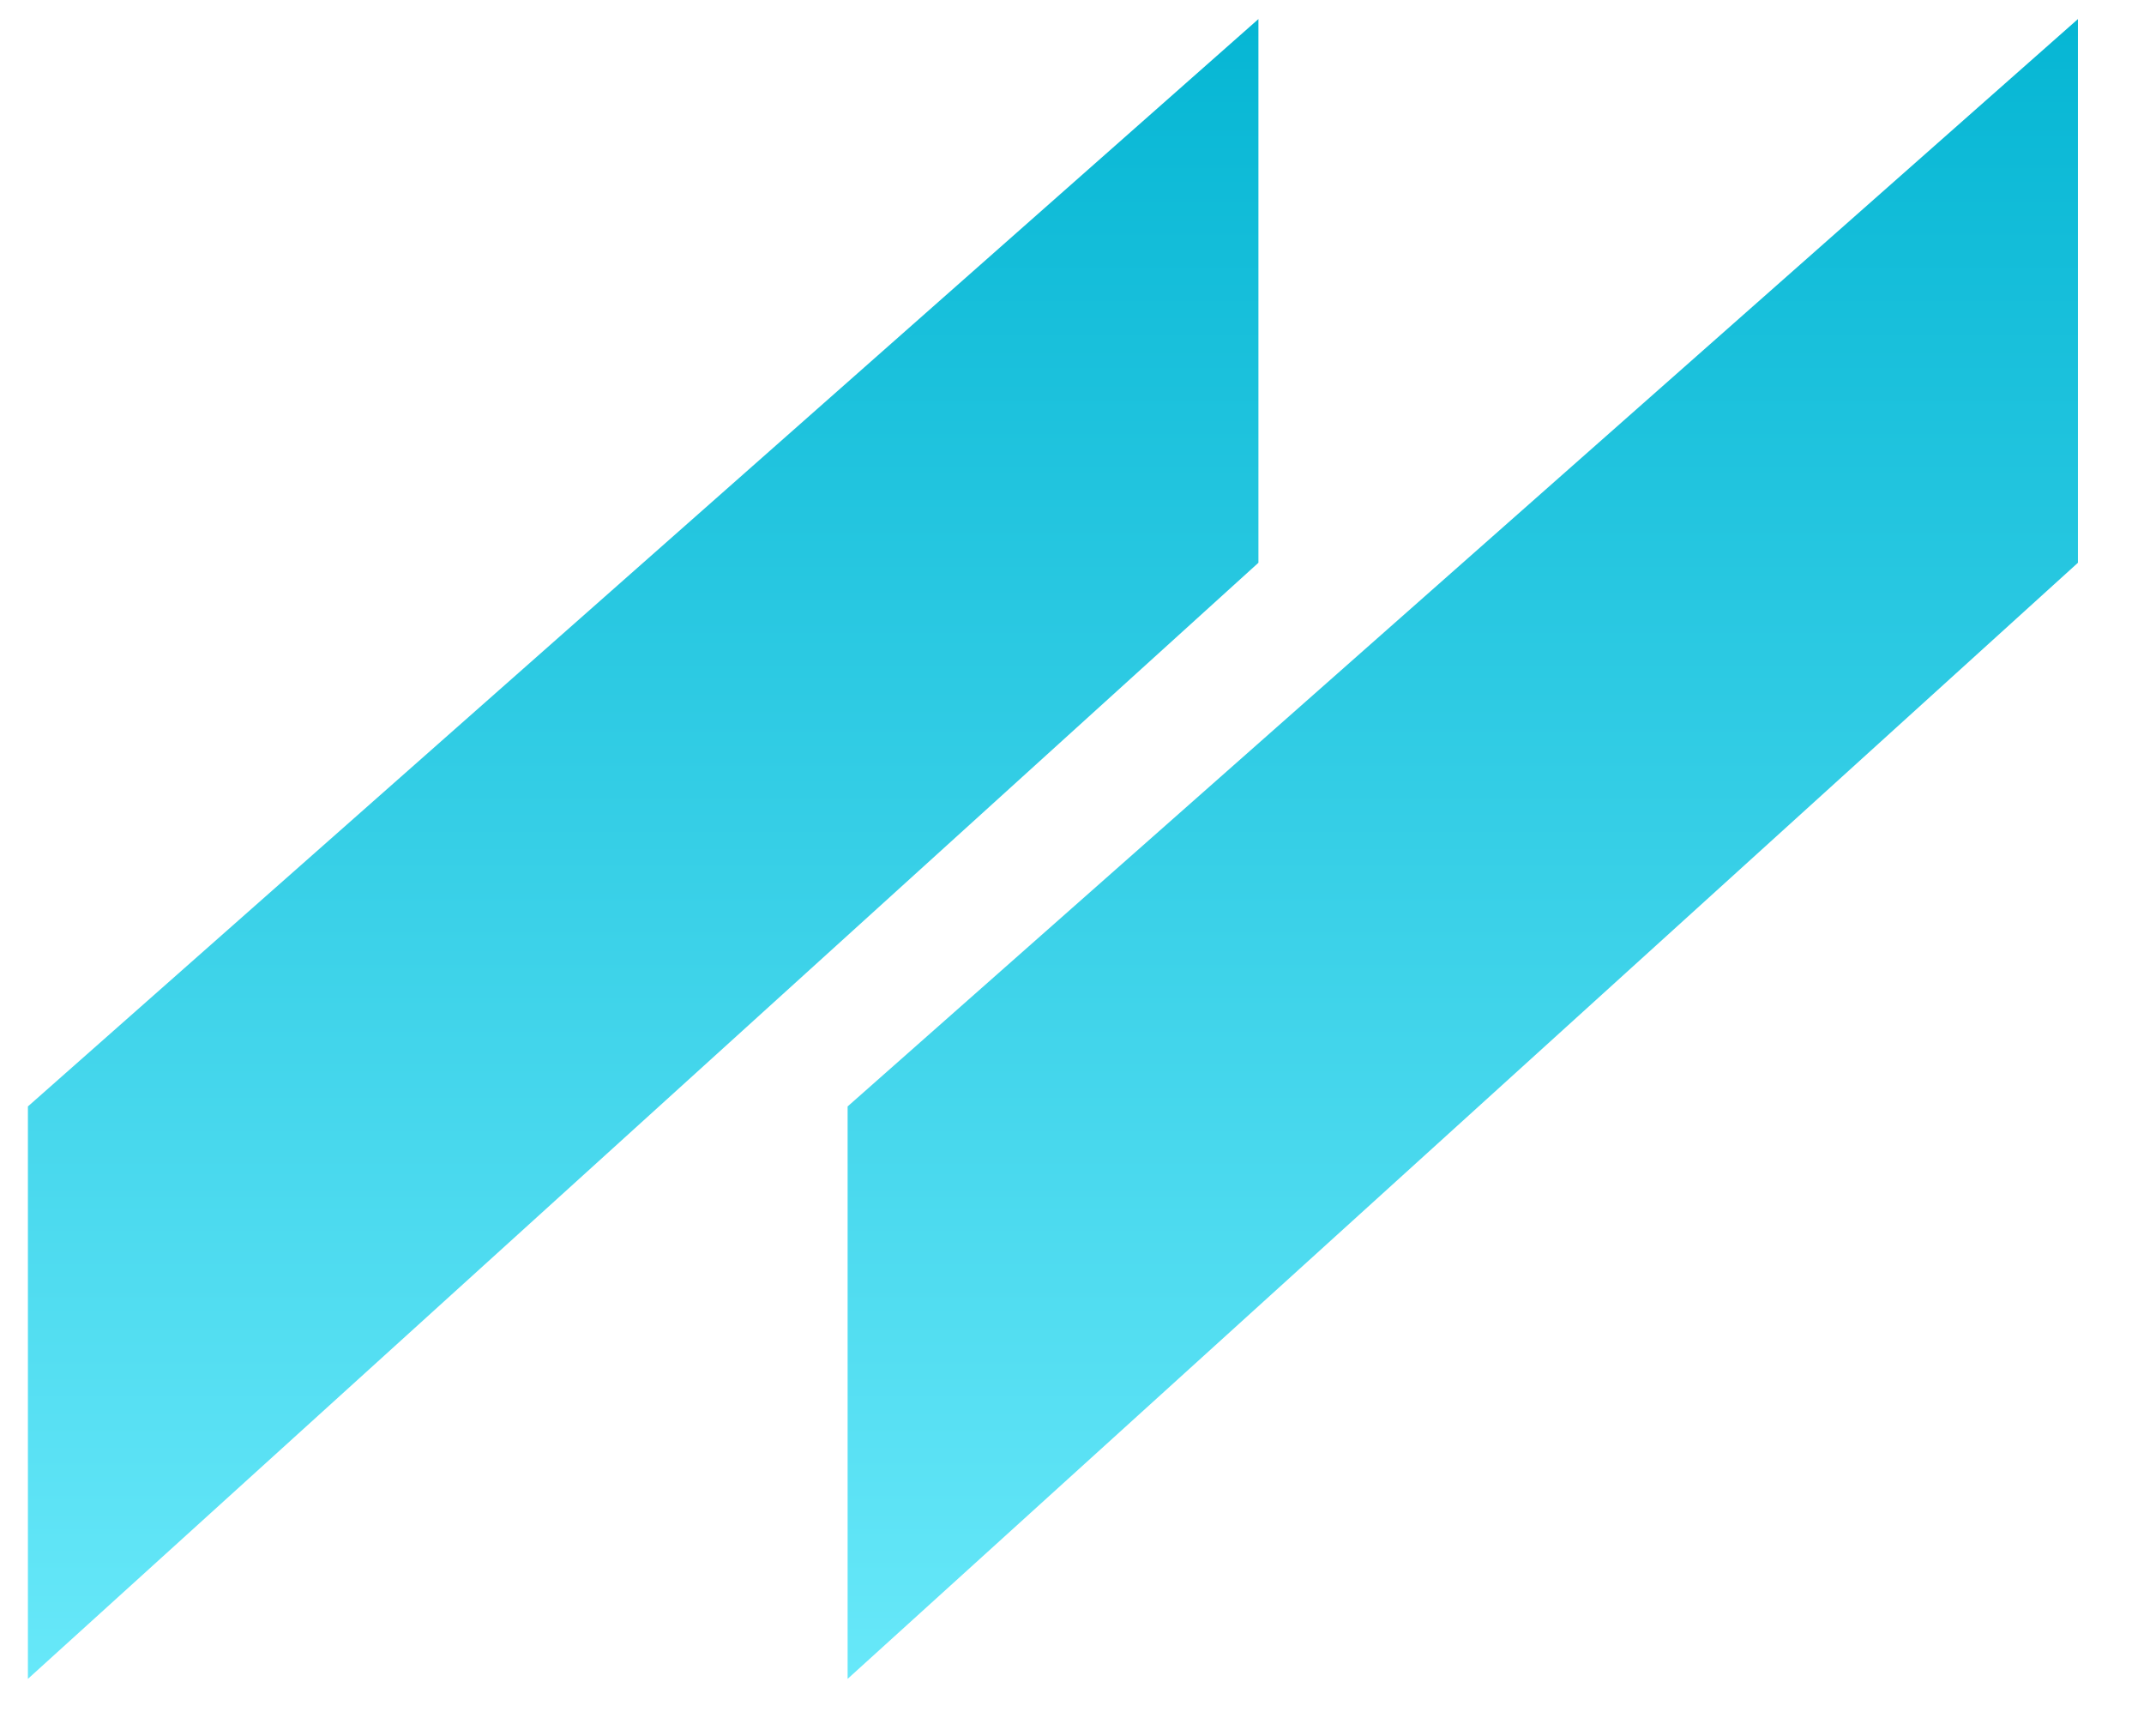
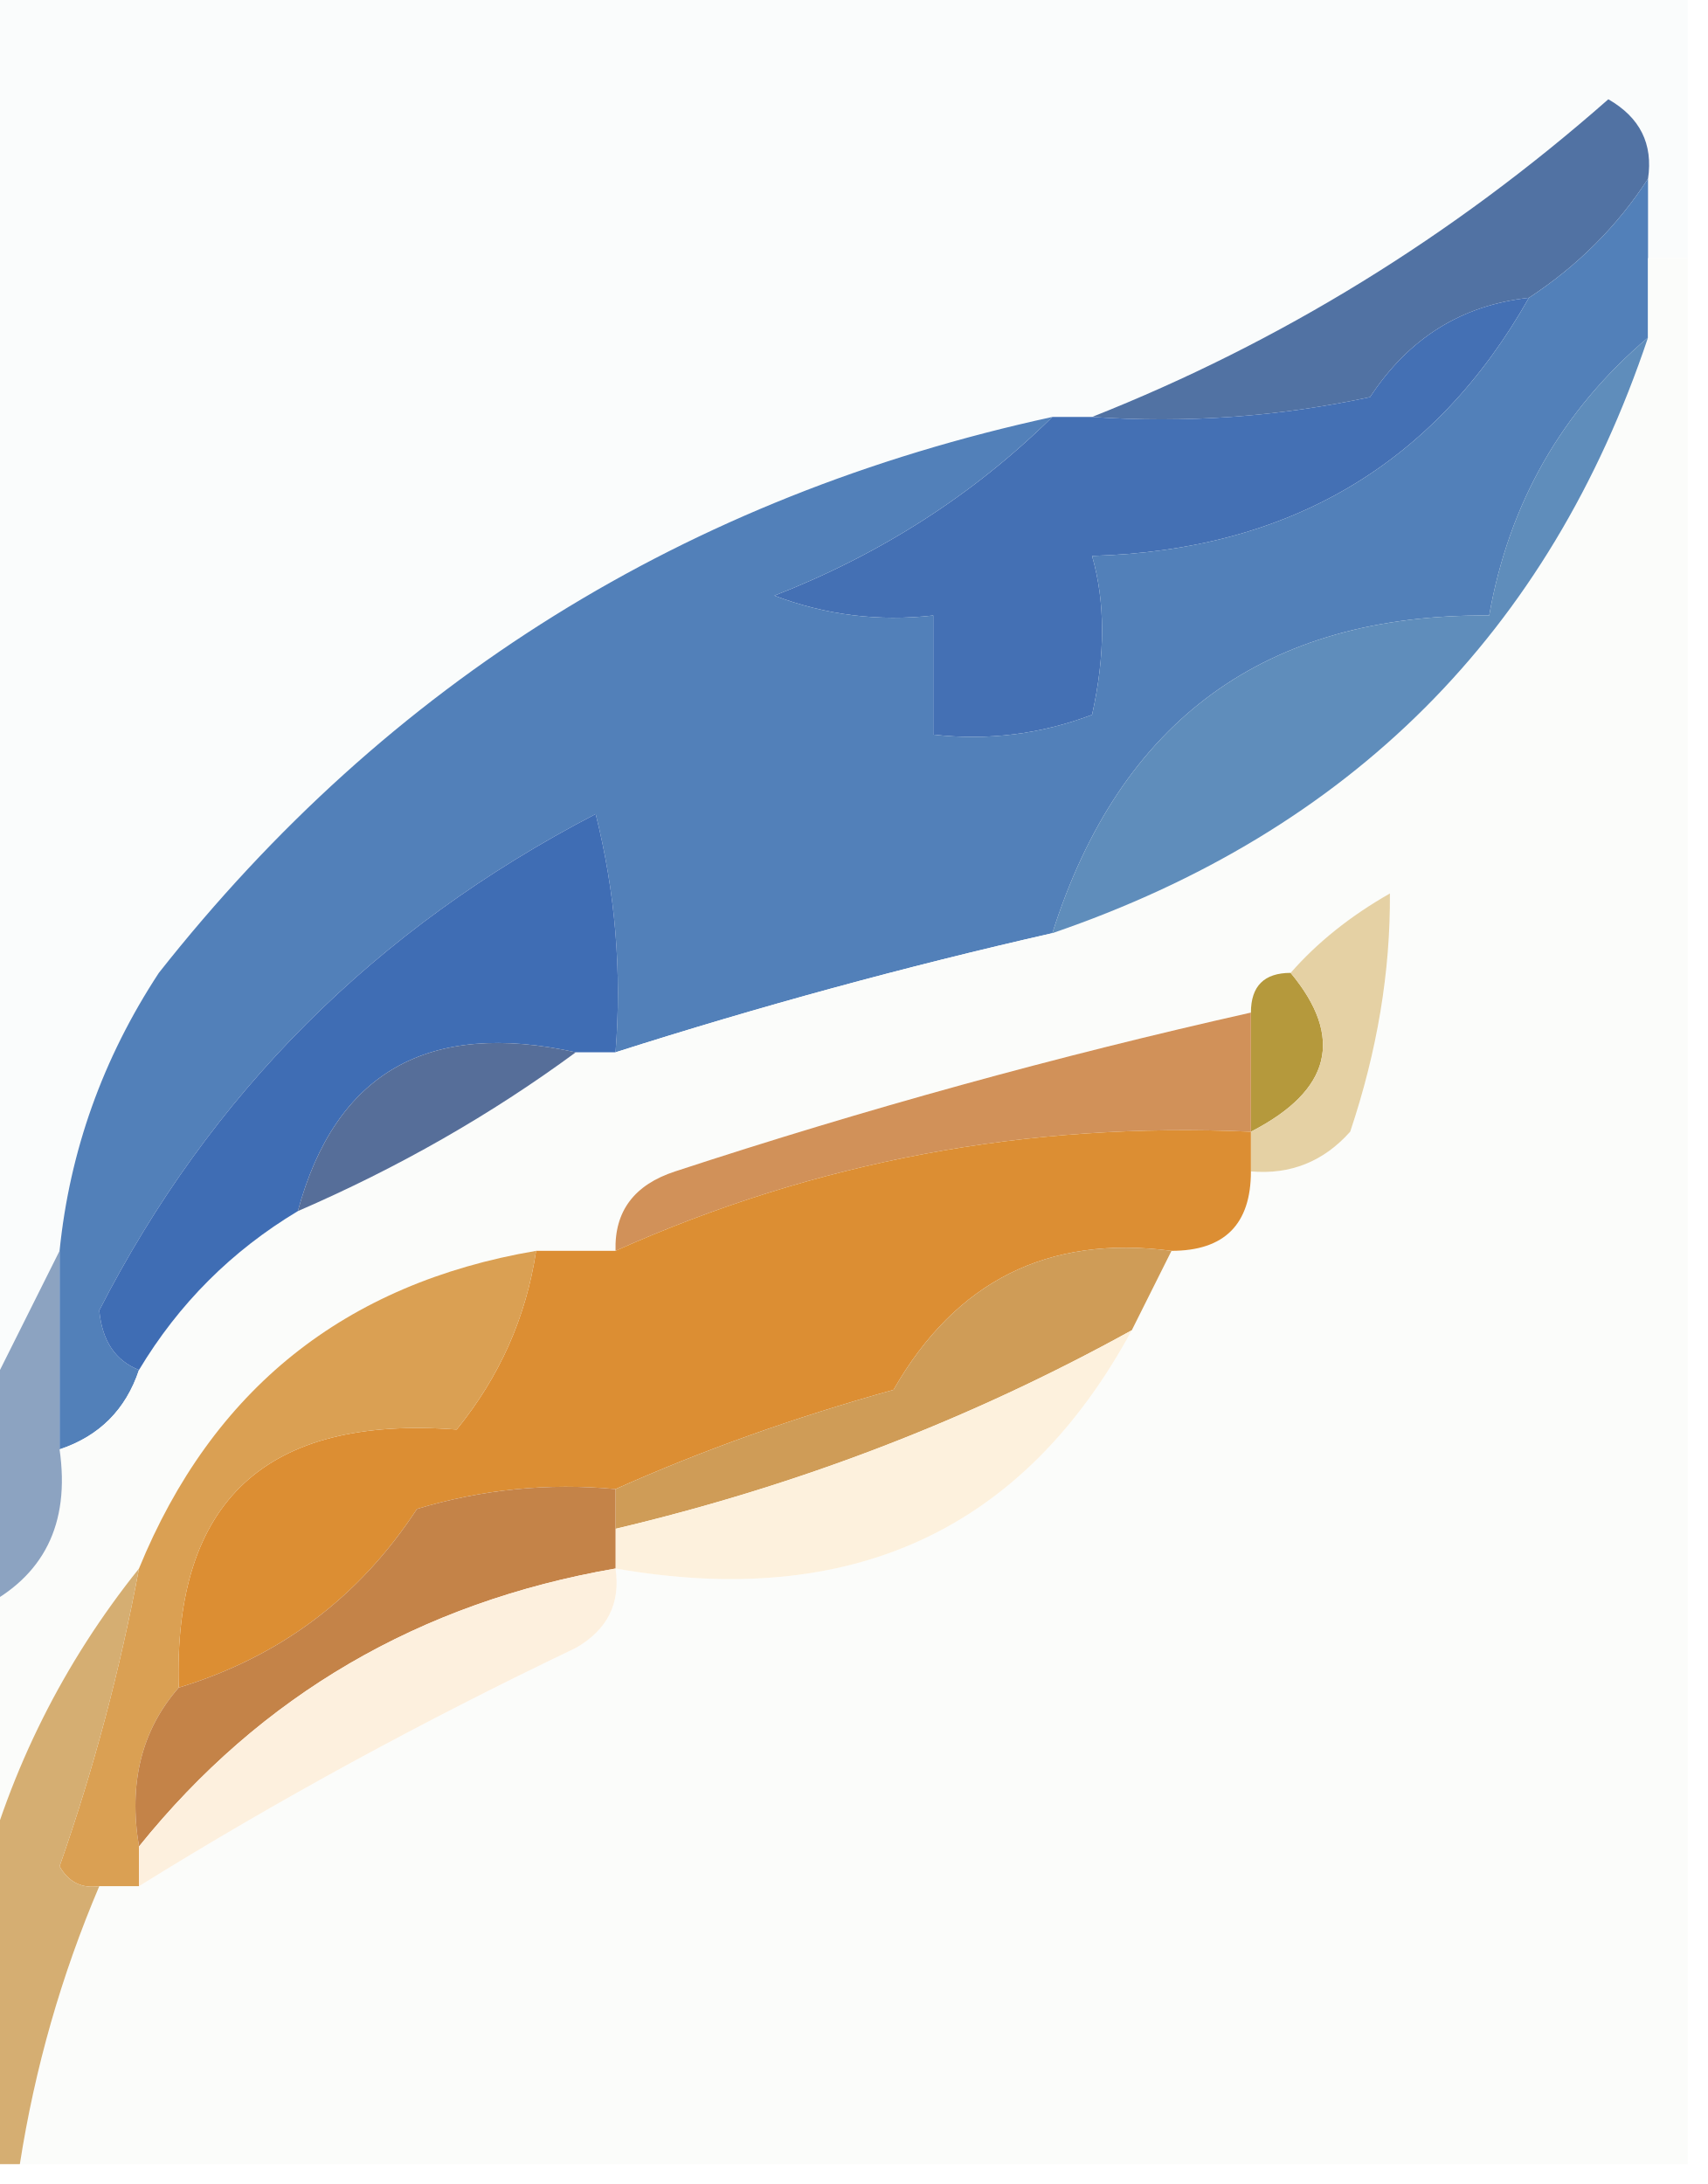
- <svg xmlns="http://www.w3.org/2000/svg" xmlns:xlink="http://www.w3.org/1999/xlink" version="1.1" preserveAspectRatio="xMidYMid meet" viewBox="344.564 330.278 111.737 91.218" width="53.87" height="43.61">
-   <defs>
-     <path d="M453.3 331.28L453.3 359.85L388.64 418.5L388.64 388.42L453.3 331.28Z" id="aFZf6T5ED" />
-     <linearGradient id="gradientb2ThqnP5Op" gradientUnits="userSpaceOnUse" x1="420.97" y1="331.28" x2="420.97" y2="418.5">
-       <stop style="stop-color: #06b6d4;stop-opacity: 1" offset="0%" />
-       <stop style="stop-color: #67e8f9;stop-opacity: 1" offset="100%" />
-     </linearGradient>
-     <path d="M410.23 331.28L410.23 359.85L345.56 418.5L345.56 388.42L410.23 331.28Z" id="a9fehgwfM" />
-     <linearGradient id="gradientk1wNV9Ostb" gradientUnits="userSpaceOnUse" x1="377.89" y1="331.28" x2="377.89" y2="418.5">
-       <stop style="stop-color: #06b6d4;stop-opacity: 1" offset="0%" />
-       <stop style="stop-color: #67e8f9;stop-opacity: 1" offset="100%" />
-     </linearGradient>
-   </defs>
+ <svg xmlns="http://www.w3.org/2000/svg" version="1.1" width="43px" height="55px" style="shape-rendering:geometricPrecision; text-rendering:geometricPrecision; image-rendering:optimizeQuality; fill-rule:evenodd; clip-rule:evenodd">
  <g>
-     <g>
-       <use xlink:href="#aFZf6T5ED" opacity="1" fill="url(#gradientb2ThqnP5Op)" />
-     </g>
-     <g>
-       <use xlink:href="#a9fehgwfM" opacity="1" fill="url(#gradientk1wNV9Ostb)" />
-     </g>
+     <path style="opacity:1" fill="#fafcfc" d="M -0.5,-0.5 C 13.833,-0.5 28.167,-0.5 42.5,-0.5C 42.5,1.833 42.5,4.167 42.5,6.5C 42.167,6.5 41.833,6.5 41.5,6.5C 41.5,5.833 41.5,5.167 41.5,4.5C 41.631,3.624 41.297,2.957 40.5,2.5C 36.571,5.958 32.238,8.624 27.5,10.5C 27.167,10.5 26.833,10.5 26.5,10.5C 17.278,12.505 9.778,17.172 4,24.5C 2.589,26.65 1.755,28.984 1.5,31.5C 0.833,32.833 0.167,34.167 -0.5,35.5C -0.5,23.5 -0.5,11.5 -0.5,-0.5 Z" />
+   </g>
+   <g>
+     <path style="opacity:1" fill="#5172a3" d="M 41.5,4.5 C 40.728,5.694 39.728,6.694 38.5,7.5C 36.804,7.685 35.471,8.519 34.5,10C 32.19,10.497 29.857,10.663 27.5,10.5C 32.238,8.624 36.571,5.958 40.5,2.5C 41.297,2.957 41.631,3.624 41.5,4.5 Z" />
+   </g>
+   <g>
+     <path style="opacity:1" fill="#4470b4" d="M 38.5,7.5 C 36.133,11.69 32.466,13.857 27.5,14C 27.835,15.164 27.835,16.497 27.5,18C 26.207,18.49 24.873,18.657 23.5,18.5C 23.5,17.5 23.5,16.5 23.5,15.5C 22.127,15.657 20.793,15.49 19.5,15C 22.187,13.951 24.52,12.451 26.5,10.5C 26.833,10.5 27.167,10.5 27.5,10.5C 29.857,10.663 32.19,10.497 34.5,10C 35.471,8.519 36.804,7.685 38.5,7.5 Z" />
+   </g>
+   <g>
+     <path style="opacity:1" fill="#5280b9" d="M 41.5,4.5 C 41.5,5.167 41.5,5.833 41.5,6.5C 41.5,7.167 41.5,7.833 41.5,8.5C 39.331,10.34 37.998,12.674 37.5,15.5C 31.874,15.458 28.207,18.125 26.5,23.5C 22.789,24.344 19.123,25.344 15.5,26.5C 15.662,24.473 15.495,22.473 15,20.5C 9.452,23.381 5.286,27.547 2.5,33C 2.57,33.765 2.903,34.265 3.5,34.5C 3.167,35.5 2.5,36.167 1.5,36.5C 1.5,34.833 1.5,33.167 1.5,31.5C 1.755,28.984 2.589,26.65 4,24.5C 9.778,17.172 17.278,12.505 26.5,10.5C 24.52,12.451 22.187,13.951 19.5,15C 20.793,15.49 22.127,15.657 23.5,15.5C 23.5,16.5 23.5,17.5 23.5,18.5C 24.873,18.657 26.207,18.49 27.5,18C 27.835,16.497 27.835,15.164 27.5,14C 32.466,13.857 36.133,11.69 38.5,7.5C 39.728,6.694 40.728,5.694 41.5,4.5 Z" />
+   </g>
+   <g>
+     <path style="opacity:1" fill="#fbfcfa" d="M 41.5,6.5 C 41.833,6.5 42.167,6.5 42.5,6.5C 42.5,22.5 42.5,38.5 42.5,54.5C 28.5,54.5 14.5,54.5 0.5,54.5C 0.878,52.079 1.545,49.746 2.5,47.5C 2.833,47.5 3.167,47.5 3.5,47.5C 6.949,45.356 10.616,43.356 14.5,41.5C 15.297,41.043 15.631,40.376 15.5,39.5C 21.438,40.539 25.771,38.539 28.5,33.5C 28.833,32.833 29.167,32.167 29.5,31.5C 30.833,31.5 31.5,30.833 31.5,29.5C 32.496,29.586 33.329,29.252 34,28.5C 34.681,26.471 35.014,24.471 35,22.5C 34.005,23.066 33.172,23.733 32.5,24.5C 31.833,24.5 31.5,24.833 31.5,25.5C 26.62,26.596 21.786,27.929 17,29.5C 15.97,29.836 15.47,30.503 15.5,31.5C 14.833,31.5 14.167,31.5 13.5,31.5C 8.68,32.321 5.347,34.988 3.5,39.5C 1.595,41.88 0.262,44.547 -0.5,47.5C -0.5,45.167 -0.5,42.833 -0.5,40.5C 1.104,39.713 1.771,38.38 1.5,36.5C 2.5,36.167 3.167,35.5 3.5,34.5C 4.5,32.833 5.833,31.5 7.5,30.5C 10.032,29.404 12.365,28.071 14.5,26.5C 14.833,26.5 15.167,26.5 15.5,26.5C 19.123,25.344 22.789,24.344 26.5,23.5C 34.012,20.929 39.012,15.929 41.5,8.5C 41.5,7.833 41.5,7.167 41.5,6.5 Z" />
+   </g>
+   <g>
+     <path style="opacity:1" fill="#5f8dbb" d="M 41.5,8.5 C 39.012,15.929 34.012,20.929 26.5,23.5C 28.207,18.125 31.874,15.458 37.5,15.5C 37.998,12.674 39.331,10.34 41.5,8.5 Z" />
+   </g>
+   <g>
+     <path style="opacity:1" fill="#b5993c" d="M 32.5,24.5 C 33.853,26.128 33.52,27.462 31.5,28.5C 31.5,27.5 31.5,26.5 31.5,25.5C 31.5,24.833 31.833,24.5 32.5,24.5 Z" />
+   </g>
+   <g>
+     <path style="opacity:1" fill="#3f6db4" d="M 15.5,26.5 C 15.167,26.5 14.833,26.5 14.5,26.5C 10.778,25.68 8.445,27.013 7.5,30.5C 5.833,31.5 4.5,32.833 3.5,34.5C 2.903,34.265 2.57,33.765 2.5,33C 5.286,27.547 9.452,23.381 15,20.5C 15.495,22.473 15.662,24.473 15.5,26.5 Z" />
+   </g>
+   <g>
+     <path style="opacity:1" fill="#566e99" d="M 14.5,26.5 C 12.365,28.071 10.032,29.404 7.5,30.5C 8.445,27.013 10.778,25.68 14.5,26.5 Z" />
+   </g>
+   <g>
+     <path style="opacity:1" fill="#e5d1a4" d="M 31.5,29.5 C 31.5,29.167 31.5,28.833 31.5,28.5C 33.52,27.462 33.853,26.128 32.5,24.5C 33.172,23.733 34.005,23.066 35,22.5C 35.014,24.471 34.681,26.471 34,28.5C 33.329,29.252 32.496,29.586 31.5,29.5 Z" />
+   </g>
+   <g>
+     <path style="opacity:1" fill="#d19159" d="M 31.5,25.5 C 31.5,26.5 31.5,27.5 31.5,28.5C 25.857,28.248 20.524,29.248 15.5,31.5C 15.47,30.503 15.97,29.836 17,29.5C 21.786,27.929 26.62,26.596 31.5,25.5 Z" />
+   </g>
+   <g>
+     <path style="opacity:1" fill="#dc8e33" d="M 31.5,28.5 C 31.5,28.833 31.5,29.167 31.5,29.5C 31.5,30.833 30.833,31.5 29.5,31.5C 26.401,31.092 24.067,32.259 22.5,35C 19.996,35.698 17.663,36.531 15.5,37.5C 13.801,37.34 12.134,37.507 10.5,38C 9.045,40.227 7.045,41.727 4.5,42.5C 4.363,37.806 6.697,35.639 11.5,36C 12.582,34.67 13.249,33.17 13.5,31.5C 14.167,31.5 14.833,31.5 15.5,31.5C 20.524,29.248 25.857,28.248 31.5,28.5 Z" />
+   </g>
+   <g>
+     <path style="opacity:1" fill="#cf9c57" d="M 29.5,31.5 C 29.167,32.167 28.833,32.833 28.5,33.5C 24.436,35.746 20.102,37.412 15.5,38.5C 15.5,38.167 15.5,37.833 15.5,37.5C 17.663,36.531 19.996,35.698 22.5,35C 24.067,32.259 26.401,31.092 29.5,31.5 Z" />
+   </g>
+   <g>
+     <path style="opacity:1" fill="#8ca3c1" d="M 1.5,31.5 C 1.5,33.167 1.5,34.833 1.5,36.5C 1.771,38.38 1.104,39.713 -0.5,40.5C -0.5,38.833 -0.5,37.167 -0.5,35.5C 0.167,34.167 0.833,32.833 1.5,31.5 Z" />
+   </g>
+   <g>
+     <path style="opacity:1" fill="#daa053" d="M 13.5,31.5 C 13.249,33.17 12.582,34.67 11.5,36C 6.697,35.639 4.363,37.806 4.5,42.5C 3.566,43.568 3.232,44.901 3.5,46.5C 3.5,46.833 3.5,47.167 3.5,47.5C 3.167,47.5 2.833,47.5 2.5,47.5C 2.062,47.565 1.728,47.399 1.5,47C 2.355,44.564 3.021,42.064 3.5,39.5C 5.347,34.988 8.68,32.321 13.5,31.5 Z" />
+   </g>
+   <g>
+     <path style="opacity:1" fill="#fdf1dd" d="M 28.5,33.5 C 25.771,38.539 21.438,40.539 15.5,39.5C 15.5,39.167 15.5,38.833 15.5,38.5C 20.102,37.412 24.436,35.746 28.5,33.5 Z" />
+   </g>
+   <g>
+     <path style="opacity:1" fill="#c48348" d="M 15.5,37.5 C 15.5,37.833 15.5,38.167 15.5,38.5C 15.5,38.833 15.5,39.167 15.5,39.5C 10.57,40.354 6.57,42.687 3.5,46.5C 3.232,44.901 3.566,43.568 4.5,42.5C 7.045,41.727 9.045,40.227 10.5,38C 12.134,37.507 13.801,37.34 15.5,37.5 Z" />
+   </g>
+   <g>
+     <path style="opacity:1" fill="#d5ae72" d="M 3.5,39.5 C 3.021,42.064 2.355,44.564 1.5,47C 1.728,47.399 2.062,47.565 2.5,47.5C 1.545,49.746 0.878,52.079 0.5,54.5C 0.167,54.5 -0.167,54.5 -0.5,54.5C -0.5,52.167 -0.5,49.833 -0.5,47.5C 0.262,44.547 1.595,41.88 3.5,39.5 Z" />
+   </g>
+   <g>
+     <path style="opacity:1" fill="#fdf0de" d="M 15.5,39.5 C 15.631,40.376 15.297,41.043 14.5,41.5C 10.616,43.356 6.949,45.356 3.5,47.5C 3.5,47.167 3.5,46.833 3.5,46.5C 6.57,42.687 10.57,40.354 15.5,39.5 Z" />
  </g>
</svg>
